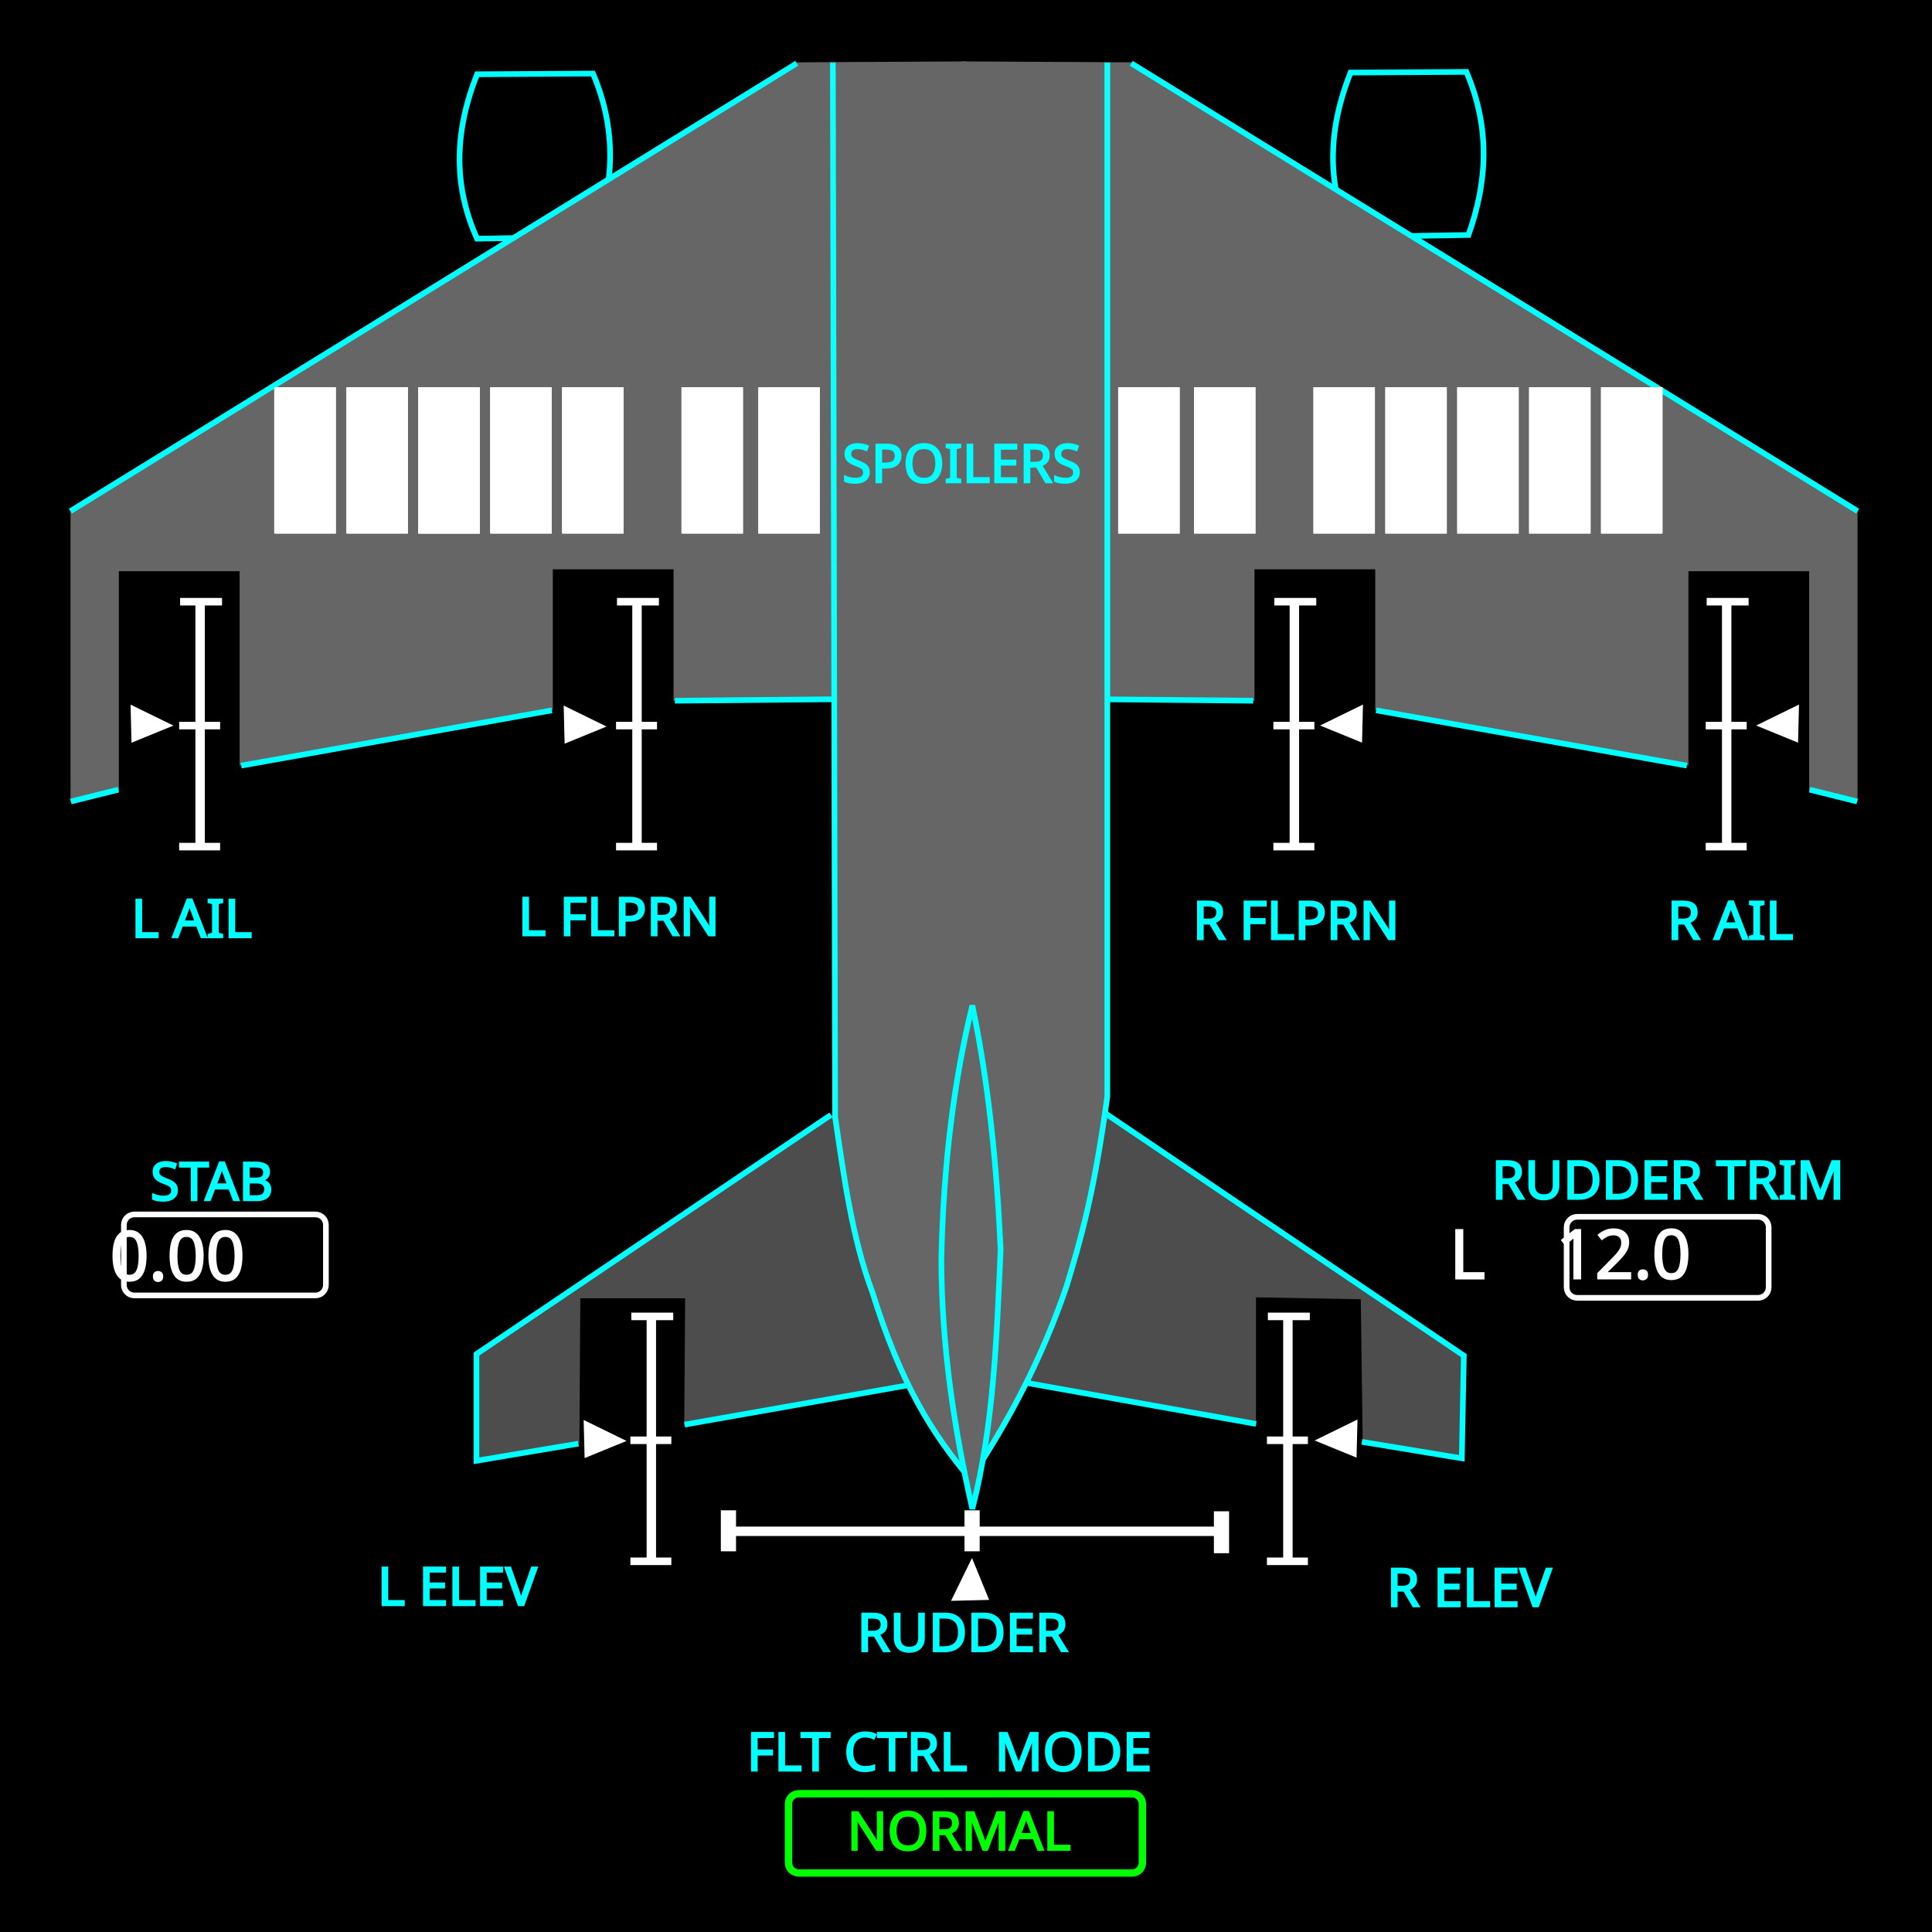
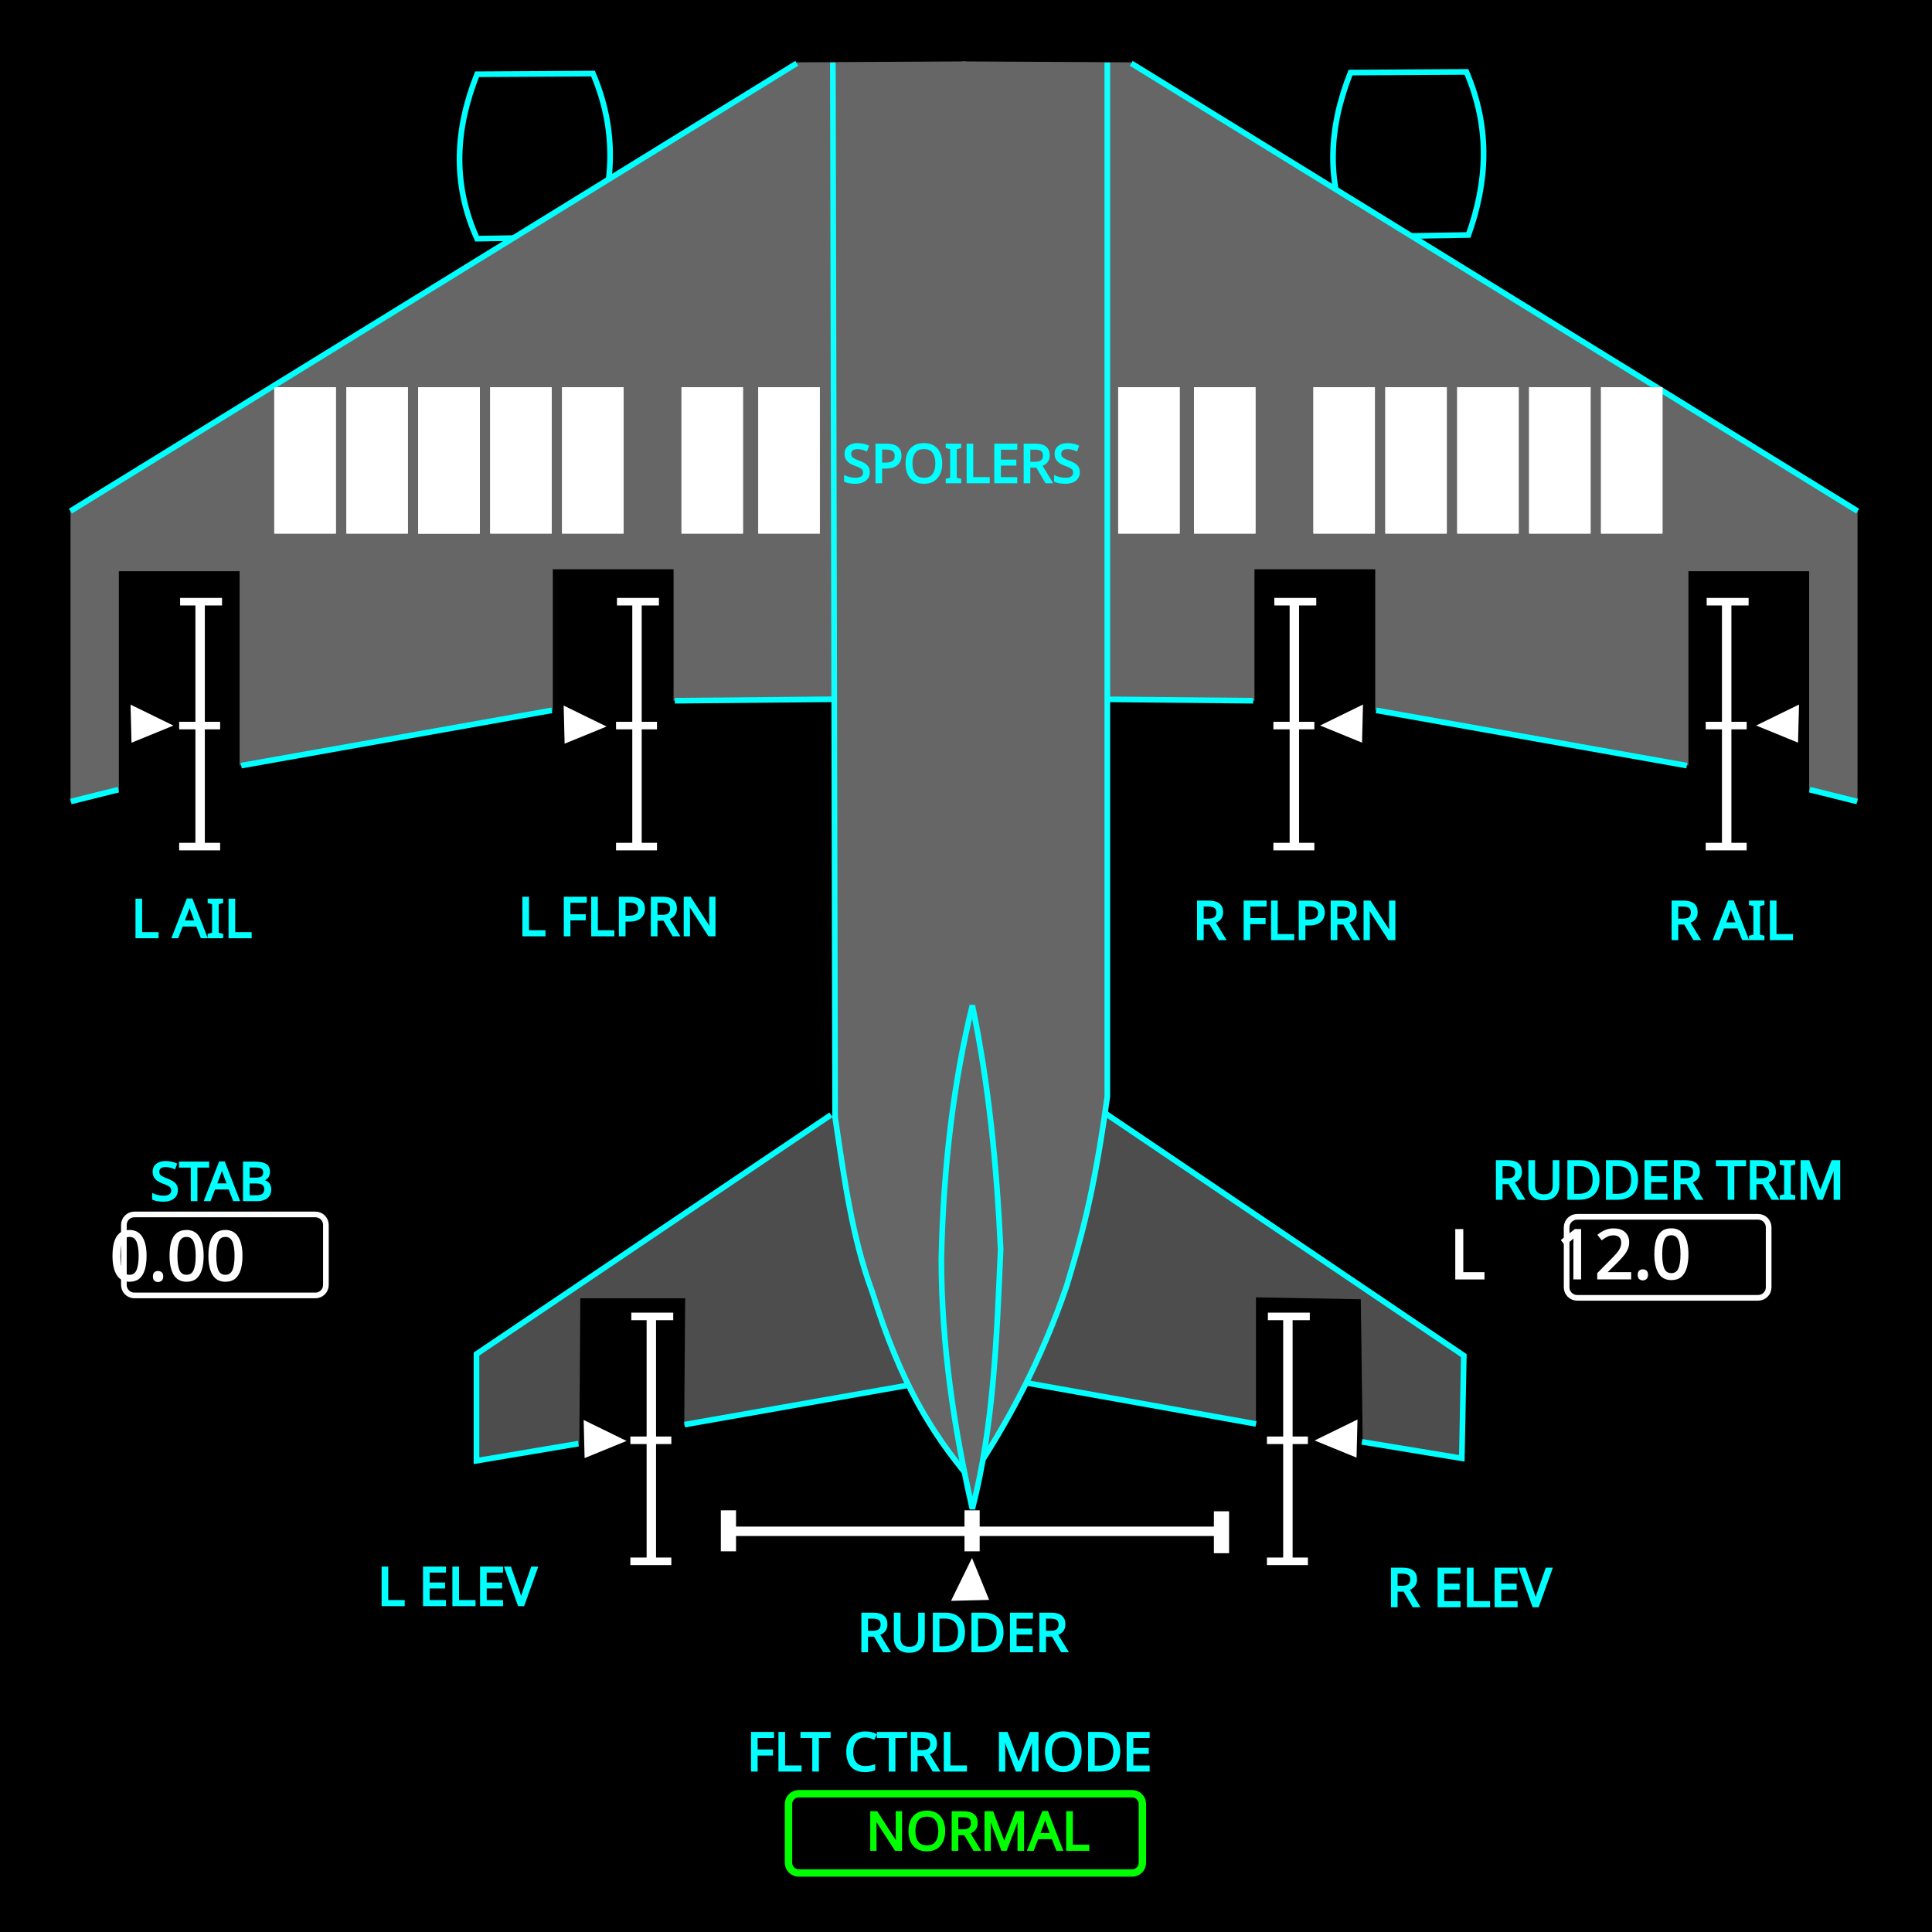
<svg xmlns="http://www.w3.org/2000/svg" width="1024" height="1024" id="svg2" version="1.1" enable-background="new">
  <defs id="defs4" />
  <g id="layer3" style="display:inline">
    <rect style="fill:#000000;stroke:none" id="rect2998" width="1024" height="1024" x="0" y="0" />
  </g>
  <g id="layer5" style="display:inline">
    <path style="fill:none;stroke:#00ffff;stroke-width:3;stroke-linecap:butt;stroke-linejoin:miter;stroke-miterlimit:4;stroke-opacity:1;stroke-dasharray:none;display:inline" d="m 252.857,39.357 c -11.347,28.611 -13.38,57.581 0,87.143 l 62.5,-1.071 c 9.803,-27.54 11.926,-56.039 -1.071,-86.429 z" id="path4072" />
    <path style="fill:none;stroke:#00ffff;stroke-width:3;stroke-linecap:butt;stroke-linejoin:miter;stroke-miterlimit:4;stroke-opacity:1;stroke-dasharray:none;display:inline" d="m 715.813,38.464 c -11.347,28.611 -13.38,57.581 0,87.143 l 62.5,-1.071 c 9.803,-27.54 11.926,-56.039 -1.071,-86.429 z" id="path4072-3" />
    <g id="g3989">
      <path id="path3047" d="m 512,371.441 -155,0 0,-69.701 -64,0 0,74.751 -166,29.294 0,-103.036 -64,0 0,116.168 -25.624,6.061 0,-154.553 L 422.244,33.04 512,32.546" style="fill:#666666;stroke:none;display:inline" />
      <path id="path3880-4" d="m 357.695,371.395 153.095,-1.429" style="fill:none;stroke:#00ffff;stroke-width:3;stroke-linecap:butt;stroke-linejoin:miter;stroke-miterlimit:4;stroke-opacity:1;stroke-dasharray:none;display:inline" />
      <path id="path3880-46" d="M 37.302,270.931 422.317,33.545" style="fill:none;stroke:#00ffff;stroke-width:3;stroke-linecap:butt;stroke-linejoin:miter;stroke-miterlimit:4;stroke-opacity:1;stroke-dasharray:none;display:inline" />
      <path id="path3880-5" d="M 127.857,405.786 292.5,376.5" style="fill:none;stroke:#00ffff;stroke-width:3;stroke-linecap:butt;stroke-linejoin:miter;stroke-miterlimit:4;stroke-opacity:1;stroke-dasharray:none;display:inline" />
      <path id="path3880-3" d="m 37.587,424.801 25.166,-6.263" style="fill:none;stroke:#00ffff;stroke-width:3;stroke-linecap:butt;stroke-linejoin:miter;stroke-miterlimit:4;stroke-opacity:1;stroke-dasharray:none;display:inline" />
    </g>
    <g transform="matrix(-1,0,0,1,1021.903,0)" style="display:inline" id="g3989-4">
      <path id="path3047-4" d="m 512,371.441 -155,0 0,-69.701 -64,0 0,74.751 -166,29.294 0,-103.036 -64,0 0,116.168 -25.624,6.061 0,-154.553 L 422.244,33.04 512,32.546" style="fill:#666666;stroke:none;display:inline" />
      <path id="path3880-4-1" d="m 357.695,371.395 153.095,-1.429" style="fill:none;stroke:#00ffff;stroke-width:3;stroke-linecap:butt;stroke-linejoin:miter;stroke-miterlimit:4;stroke-opacity:1;stroke-dasharray:none;display:inline" />
      <path id="path3880-46-9" d="M 37.302,270.931 422.317,33.545" style="fill:none;stroke:#00ffff;stroke-width:3;stroke-linecap:butt;stroke-linejoin:miter;stroke-miterlimit:4;stroke-opacity:1;stroke-dasharray:none;display:inline" />
      <path id="path3880-5-3" d="M 127.857,405.786 292.5,376.5" style="fill:none;stroke:#00ffff;stroke-width:3;stroke-linecap:butt;stroke-linejoin:miter;stroke-miterlimit:4;stroke-opacity:1;stroke-dasharray:none;display:inline" />
      <path id="path3880-3-8" d="m 37.587,424.801 25.166,-6.263" style="fill:none;stroke:#00ffff;stroke-width:3;stroke-linecap:butt;stroke-linejoin:miter;stroke-miterlimit:4;stroke-opacity:1;stroke-dasharray:none;display:inline" />
    </g>
  </g>
  <g id="layer4" style="display:inline">
    <path style="fill:#4d4d4d;stroke:none" d="m 439.921,591.15 -186.878,127.279 0,55.053 54.043,-8.586 0.505,-76.772 55.558,0 -0.505,67.68 150.008,-26.769 153.038,26.264 0,-67.68 55.558,1.01 1.01,75.761 52.528,8.081 0.505,-54.548 -188.393,-128.289 z" id="path3821" />
    <path style="fill:none;stroke:#00ffff;stroke-width:3;stroke-linecap:butt;stroke-linejoin:miter;stroke-miterlimit:4;stroke-opacity:1;stroke-dasharray:none;display:inline" d="m 440.427,590.897 -187.888,126.774 0,56.569 54.043,-9.091" id="path3823" />
    <path style="fill:none;stroke:#00ffff;stroke-width:3;stroke-linecap:butt;stroke-linejoin:miter;stroke-miterlimit:4;stroke-opacity:1;stroke-dasharray:none;display:inline" d="m 585.113,589.591 190.746,128.917 -1.071,54.426 -52.972,-8.734" id="path3823-3" />
    <path style="fill:none;stroke:#00ffff;stroke-width:3;stroke-linecap:butt;stroke-linejoin:miter;stroke-miterlimit:4;stroke-opacity:1;stroke-dasharray:none" d="m 543.929,732.929 121.786,21.786" id="path3861" />
    <path id="path3863" d="M 362.857,755.071 482.5,734" style="fill:none;stroke:#00ffff;stroke-width:3;stroke-linecap:butt;stroke-linejoin:miter;stroke-miterlimit:4;stroke-opacity:1;stroke-dasharray:none" />
    <path style="fill:#666666;stroke:#0fffff;stroke-width:3;stroke-linecap:butt;stroke-linejoin:miter;stroke-miterlimit:4;stroke-opacity:1;stroke-dasharray:none" d="m 441.435,33.161 1.194,558.94 c 4.711,31.693 8.901,63.736 19.76,92.835 15.008,48.265 31.459,74.741 51.84,98.894 20.043,-29.872 37.779,-63.031 51.17,-102.379 7.167,-23.905 14.334,-47.699 21.501,-100.328 l 0,-547.961" id="path3049" />
    <path style="fill:#666666;stroke:#00ffff;stroke-width:3;stroke-linecap:butt;stroke-linejoin:miter;stroke-miterlimit:4;stroke-opacity:1;stroke-dasharray:none" d="m 515.357,532.929 c -9.655,39.309 -15.344,83.906 -16.429,134.643 0.141,46.182 6.794,89.758 16.429,132.143 11.315,-43.939 12.935,-90.786 15,-137.5 -2.04,-44.364 -6.31,-87.772 -15,-129.286 z" id="path3051" />
    <rect style="fill:none;stroke:#ffffff;stroke-width:3;stroke-miterlimit:4;stroke-opacity:1;stroke-dasharray:none" id="rect4111" width="107.076" height="42.931" x="65.66" y="643.678" ry="5.556" />
    <rect style="fill:none;stroke:#ffffff;stroke-width:3;stroke-miterlimit:4;stroke-opacity:1;stroke-dasharray:none;display:inline" id="rect4111-9" width="107.076" height="42.931" x="830.345" y="644.94" ry="5.556" />
-     <rect style="fill:none;stroke:#00ff00;stroke-width:3.928;stroke-miterlimit:4;stroke-opacity:1;stroke-dasharray:none;display:inline" id="rect4111-0" width="187.577" height="42.004" x="417.919" y="950.715" ry="5.436" />
+     <rect style="fill:none;stroke:#00ff00;stroke-width:3.928;stroke-miterlimit:4;stroke-dasharray:none;stroke-opacity:1" id="fctlModeBox" width="187.577" height="42.004" x="417.919" y="950.715" ry="5.436" />
    <text xml:space="preserve" style="font-size:40px;font-style:normal;font-weight:normal;line-height:125%;letter-spacing:0px;word-spacing:0px;fill:#00ffff;fill-opacity:1;stroke:#00ffff;font-family:Sans" x="79.714" y="636.143" id="text4138">
      <tspan id="tspan4140" x="79.714" y="636.143" style="font-size:28px">STAB</tspan>
    </text>
    <text xml:space="preserve" style="font-size:40px;font-style:normal;font-weight:normal;line-height:125%;letter-spacing:0px;word-spacing:0px;fill:#00ffff;fill-opacity:1;stroke:#00ffff;display:inline;font-family:Sans" x="200.04" y="850.791" id="text4138-2">
      <tspan id="tspan4140-9" x="200.04" y="850.791" style="font-size:28px">L ELEV</tspan>
    </text>
    <text xml:space="preserve" style="font-size:40px;font-style:normal;font-weight:normal;line-height:125%;letter-spacing:0px;word-spacing:0px;fill:#00ffff;fill-opacity:1;stroke:#00ffff;display:inline;font-family:Sans" x="454.327" y="875.23" id="text4138-0">
      <tspan id="tspan4140-7" x="454.327" y="875.23" style="font-size:28px">RUDDER</tspan>
    </text>
    <text xml:space="preserve" style="font-size:40px;font-style:normal;font-weight:normal;line-height:125%;letter-spacing:0px;word-spacing:0px;fill:#00ffff;fill-opacity:1;stroke:#00ffff;display:inline;font-family:Sans" x="735.032" y="851.378" id="text4138-2-1">
      <tspan id="tspan4140-9-3" x="735.032" y="851.378" style="font-size:28px">R ELEV</tspan>
    </text>
    <text xml:space="preserve" style="font-size:40px;font-style:normal;font-weight:normal;line-height:125%;letter-spacing:0px;word-spacing:0px;fill:#00ffff;fill-opacity:1;stroke:#00ffff;display:inline;font-family:Sans" x="790.647" y="635.417" id="text4138-0-3">
      <tspan id="tspan4140-7-6" x="790.647" y="635.417" style="font-size:28px">RUDDER TRIM</tspan>
    </text>
    <text xml:space="preserve" style="font-size:40px;font-style:normal;font-weight:normal;line-height:125%;letter-spacing:0px;word-spacing:0px;fill:#00ffff;fill-opacity:1;stroke:#00ffff;display:inline;font-family:Sans" x="395.84" y="938.463" id="text4138-0-32">
      <tspan id="tspan4140-7-4" x="395.84" y="938.463" style="font-size:28px">FLT CTRL  MODE</tspan>
    </text>
-     <text xml:space="preserve" style="font-size:40px;font-style:normal;font-weight:normal;line-height:125%;letter-spacing:0px;word-spacing:0px;fill:#00ff00;fill-opacity:1;stroke:#00ff00;display:inline;font-family:Sans" x="449.034" y="980.47" id="text4138-0-9">
-       <tspan id="tspan4140-7-60" x="449.034" y="980.47" style="font-size:28px;fill:#00ff00;stroke:#00ff00">NORMAL</tspan>
+     <text xml:space="preserve" style="font-style:normal;font-weight:normal;font-size:40px;line-height:125%;font-family:Sans;letter-spacing:0px;word-spacing:0px;display:inline;fill:#00ff00;fill-opacity:1;stroke:#00ff00" x="459.034" y="980.47" id="fctlMode">
+       <tspan id="tspan4140-7-60" x="459.034" y="980.47" style="font-size:28px;fill:#00ff00;stroke:#00ff00">NORMAL</tspan>
    </text>
    <text xml:space="preserve" style="font-size:40px;font-style:normal;font-weight:normal;line-height:125%;letter-spacing:0px;word-spacing:0px;fill:#00ffff;fill-opacity:1;stroke:#00ffff;display:inline;font-family:Sans" x="69.591" y="496.791" id="text4138-4">
      <tspan id="tspan4140-72" x="69.591" y="496.791" style="font-size:28px">L AIL</tspan>
    </text>
    <text xml:space="preserve" style="font-size:40px;font-style:normal;font-weight:normal;line-height:125%;letter-spacing:0px;word-spacing:0px;fill:#00ffff;fill-opacity:1;stroke:#00ffff;display:inline;font-family:Sans" x="274.652" y="495.781" id="text4138-40">
      <tspan id="tspan4140-5" x="274.652" y="495.781" style="font-size:28px">L FLPRN</tspan>
    </text>
    <text xml:space="preserve" style="font-size:40px;font-style:normal;font-weight:normal;line-height:125%;letter-spacing:0px;word-spacing:0px;fill:#00ffff;fill-opacity:1;stroke:#00ffff;display:inline;font-family:Sans" x="632.246" y="497.801" id="text4138-06">
      <tspan id="tspan4140-0" x="632.246" y="497.801" style="font-size:28px">R FLPRN</tspan>
    </text>
    <text xml:space="preserve" style="font-size:40px;font-style:normal;font-weight:normal;line-height:125%;letter-spacing:0px;word-spacing:0px;fill:#00ffff;fill-opacity:1;stroke:#00ffff;display:inline;font-family:Sans" x="883.774" y="497.801" id="text4138-41">
      <tspan id="tspan4140-00" x="883.774" y="497.801" style="font-size:28px">R AIL</tspan>
    </text>
    <g id="g3911">
      <path id="path3901" d="m 106.066,319.419 0,130.31" style="fill:none;stroke:#ffffff;stroke-width:5;stroke-linecap:butt;stroke-linejoin:miter;stroke-miterlimit:4;stroke-opacity:1;stroke-dasharray:none" />
      <path id="path3903" d="m 94.954,448.718 21.718,0" style="fill:none;stroke:#ffffff;stroke-width:4;stroke-linecap:butt;stroke-linejoin:miter;stroke-miterlimit:4;stroke-opacity:1;stroke-dasharray:none" />
      <path id="path3905" d="m 94.954,384.573 21.718,0" style="fill:none;stroke:#ffffff;stroke-width:4;stroke-linecap:butt;stroke-linejoin:miter;stroke-miterlimit:4;stroke-opacity:1;stroke-dasharray:none" />
      <path id="path3907" d="m 95.459,318.914 22.223,0" style="fill:none;stroke:#ffffff;stroke-width:4;stroke-linecap:butt;stroke-linejoin:miter;stroke-miterlimit:4;stroke-opacity:1;stroke-dasharray:none" />
    </g>
    <path style="fill:#ffffff;stroke:none" d="m 69.195,373.462 0.505,20.203 22.223,-9.091 z" id="aileronPosLeft" />
    <g transform="translate(231.5572,0)" style="display:inline" id="g3911-7">
      <path id="path3901-9" d="m 106.066,319.419 0,130.31" style="fill:none;stroke:#ffffff;stroke-width:5;stroke-linecap:butt;stroke-linejoin:miter;stroke-miterlimit:4;stroke-opacity:1;stroke-dasharray:none" />
      <path id="path3903-0" d="m 94.954,448.718 21.718,0" style="fill:none;stroke:#ffffff;stroke-width:4;stroke-linecap:butt;stroke-linejoin:miter;stroke-miterlimit:4;stroke-opacity:1;stroke-dasharray:none" />
      <path id="path3905-5" d="m 94.954,384.573 21.718,0" style="fill:none;stroke:#ffffff;stroke-width:4;stroke-linecap:butt;stroke-linejoin:miter;stroke-miterlimit:4;stroke-opacity:1;stroke-dasharray:none" />
      <path id="path3907-8" d="m 95.459,318.914 22.223,0" style="fill:none;stroke:#ffffff;stroke-width:4;stroke-linecap:butt;stroke-linejoin:miter;stroke-miterlimit:4;stroke-opacity:1;stroke-dasharray:none" />
    </g>
    <path style="fill:#ffffff;stroke:none;display:inline" d="m 298.753,373.967 0.505,20.203 22.223,-9.091 z" id="flaperonPosLeft" />
    <g transform="translate(579.9672,0)" style="display:inline" id="g3911-2">
      <path id="path3901-8" d="m 106.066,319.419 0,130.31" style="fill:none;stroke:#ffffff;stroke-width:5;stroke-linecap:butt;stroke-linejoin:miter;stroke-miterlimit:4;stroke-opacity:1;stroke-dasharray:none" />
      <path id="path3903-3" d="m 94.954,448.718 21.718,0" style="fill:none;stroke:#ffffff;stroke-width:4;stroke-linecap:butt;stroke-linejoin:miter;stroke-miterlimit:4;stroke-opacity:1;stroke-dasharray:none" />
      <path id="path3905-6" d="m 94.954,384.573 21.718,0" style="fill:none;stroke:#ffffff;stroke-width:4;stroke-linecap:butt;stroke-linejoin:miter;stroke-miterlimit:4;stroke-opacity:1;stroke-dasharray:none" />
      <path id="path3907-9" d="m 95.459,318.914 22.223,0" style="fill:none;stroke:#ffffff;stroke-width:4;stroke-linecap:butt;stroke-linejoin:miter;stroke-miterlimit:4;stroke-opacity:1;stroke-dasharray:none" />
    </g>
    <g transform="translate(809.11,0)" style="display:inline" id="g3911-2-4">
      <path id="path3901-8-4" d="m 106.066,319.419 0,130.31" style="fill:none;stroke:#ffffff;stroke-width:5;stroke-linecap:butt;stroke-linejoin:miter;stroke-miterlimit:4;stroke-opacity:1;stroke-dasharray:none" />
      <path id="path3903-3-7" d="m 94.954,448.718 21.718,0" style="fill:none;stroke:#ffffff;stroke-width:4;stroke-linecap:butt;stroke-linejoin:miter;stroke-miterlimit:4;stroke-opacity:1;stroke-dasharray:none" />
      <path id="path3905-6-5" d="m 94.954,384.573 21.718,0" style="fill:none;stroke:#ffffff;stroke-width:4;stroke-linecap:butt;stroke-linejoin:miter;stroke-miterlimit:4;stroke-opacity:1;stroke-dasharray:none" />
      <path id="path3907-9-4" d="m 95.459,318.914 22.223,0" style="fill:none;stroke:#ffffff;stroke-width:4;stroke-linecap:butt;stroke-linejoin:miter;stroke-miterlimit:4;stroke-opacity:1;stroke-dasharray:none" />
    </g>
    <path style="fill:#ffffff;stroke:none;display:inline" d="m 722.41,373.421 -0.505,20.203 -22.223,-9.091 z" id="flaperonPosRight" />
    <path style="fill:#ffffff;stroke:none;display:inline" d="m 953.507,373.421 -0.505,20.203 -22.223,-9.091 z" id="aileronPosRight" />
    <g transform="translate(576.5446,378.8098)" style="display:inline" id="g3911-2-9">
      <path id="path3901-8-3" d="m 106.066,319.419 0,130.31" style="fill:none;stroke:#ffffff;stroke-width:5;stroke-linecap:butt;stroke-linejoin:miter;stroke-miterlimit:4;stroke-opacity:1;stroke-dasharray:none" />
      <path id="path3903-3-5" d="m 94.954,448.718 21.718,0" style="fill:none;stroke:#ffffff;stroke-width:4;stroke-linecap:butt;stroke-linejoin:miter;stroke-miterlimit:4;stroke-opacity:1;stroke-dasharray:none" />
      <path id="path3905-6-9" d="m 94.954,384.573 21.718,0" style="fill:none;stroke:#ffffff;stroke-width:4;stroke-linecap:butt;stroke-linejoin:miter;stroke-miterlimit:4;stroke-opacity:1;stroke-dasharray:none" />
      <path id="path3907-9-9" d="m 95.459,318.914 22.223,0" style="fill:none;stroke:#ffffff;stroke-width:4;stroke-linecap:butt;stroke-linejoin:miter;stroke-miterlimit:4;stroke-opacity:1;stroke-dasharray:none" />
    </g>
    <g transform="translate(239.1536,378.8098)" style="display:inline" id="g3911-2-1">
      <path id="path3901-8-8" d="m 106.066,319.419 0,130.31" style="fill:none;stroke:#ffffff;stroke-width:5;stroke-linecap:butt;stroke-linejoin:miter;stroke-miterlimit:4;stroke-opacity:1;stroke-dasharray:none" />
      <path id="path3903-3-9" d="m 94.954,448.718 21.718,0" style="fill:none;stroke:#ffffff;stroke-width:4;stroke-linecap:butt;stroke-linejoin:miter;stroke-miterlimit:4;stroke-opacity:1;stroke-dasharray:none" />
      <path id="path3905-6-3" d="m 94.954,384.573 21.718,0" style="fill:none;stroke:#ffffff;stroke-width:4;stroke-linecap:butt;stroke-linejoin:miter;stroke-miterlimit:4;stroke-opacity:1;stroke-dasharray:none" />
      <path id="path3907-9-3" d="m 95.459,318.914 22.223,0" style="fill:none;stroke:#ffffff;stroke-width:4;stroke-linecap:butt;stroke-linejoin:miter;stroke-miterlimit:4;stroke-opacity:1;stroke-dasharray:none" />
    </g>
    <path style="fill:#ffffff;stroke:none;display:inline" d="m 719.501,752.37 -0.505,20.203 -22.223,-9.091 z" id="elevPosRight" />
    <path style="fill:#ffffff;stroke:none;display:inline" d="m 309.35,752.613 0.505,20.203 22.223,-9.091 z" id="elevPosLeft" />
    <text xml:space="preserve" style="font-size:36px;font-style:normal;font-variant:normal;font-weight:normal;font-stretch:normal;text-align:center;line-height:125%;letter-spacing:0px;word-spacing:0px;writing-mode:lr-tb;text-anchor:middle;fill:#ffffff;fill-opacity:1;stroke:#ffffff;stroke-opacity:1;display:inline;font-family:Sans;-inkscape-font-specification:Sans" x="883.853" y="677.622" id="rudderTrim">
      <tspan id="tspan4140-9-3-1" x="883.853" y="677.622" style="font-size:36px;font-style:normal;font-variant:normal;font-weight:normal;font-stretch:normal;text-align:center;line-height:125%;writing-mode:lr-tb;text-anchor:middle;fill:#ffffff;stroke:#ffffff;stroke-opacity:1;font-family:Sans;-inkscape-font-specification:Sans">12.0</tspan>
    </text>
    <text xml:space="preserve" style="font-size:36px;font-style:normal;font-variant:normal;font-weight:normal;font-stretch:normal;text-align:center;line-height:125%;letter-spacing:0px;word-spacing:0px;writing-mode:lr-tb;text-anchor:middle;fill:#ffffff;fill-opacity:1;stroke:#ffffff;stroke-opacity:1;display:inline;font-family:Sans;-inkscape-font-specification:Sans" x="117.472" y="678.5" id="elevatorTrim">
      <tspan id="tspan4313" x="117.472" y="678.5">0.00</tspan>
    </text>
    <text xml:space="preserve" style="font-size:40px;font-style:normal;font-weight:normal;line-height:125%;letter-spacing:0px;word-spacing:0px;fill:#00ffff;fill-opacity:1;stroke:#00ffff;display:inline;font-family:Sans" x="446.436" y="255.635" id="text4138-06-2">
      <tspan id="tspan4140-0-5" x="446.436" y="255.635" style="font-size:28px">SPOILERS</tspan>
    </text>
    <g transform="matrix(0,1,-2.013267,0,1289.474,705.5494)" style="display:inline" id="g3911-2-8">
      <path id="path3901-8-5" d="m 106.066,319.419 0,130.31" style="fill:none;stroke:#ffffff;stroke-width:5;stroke-linecap:butt;stroke-linejoin:miter;stroke-miterlimit:4;stroke-opacity:1;stroke-dasharray:none" />
      <path id="path3903-3-0" d="m 94.954,448.718 21.718,0" style="fill:none;stroke:#ffffff;stroke-width:4;stroke-linecap:butt;stroke-linejoin:miter;stroke-miterlimit:4;stroke-opacity:1;stroke-dasharray:none" />
      <path id="path3905-6-0" d="m 94.954,384.573 21.718,0" style="fill:none;stroke:#ffffff;stroke-width:4;stroke-linecap:butt;stroke-linejoin:miter;stroke-miterlimit:4;stroke-opacity:1;stroke-dasharray:none" />
      <path id="path3907-9-37" d="m 95.459,318.914 22.223,0" style="fill:none;stroke:#ffffff;stroke-width:4;stroke-linecap:butt;stroke-linejoin:miter;stroke-miterlimit:4;stroke-opacity:1;stroke-dasharray:none" />
    </g>
    <path style="fill:#ffffff;stroke:none;display:inline" d="m 504.066,848.486 20.203,-0.505 -9.091,-22.223 z" id="rudderPos" />
    <text xml:space="preserve" style="font-size:36px;font-style:normal;font-variant:normal;font-weight:normal;font-stretch:normal;text-align:center;line-height:125%;letter-spacing:0px;word-spacing:0px;writing-mode:lr-tb;text-anchor:middle;fill:#ffffff;fill-opacity:1;stroke:#ffffff;stroke-opacity:1;display:inline;font-family:Sans;-inkscape-font-specification:Sans" x="801.171" y="677.64" id="rudderTrimDirection">
      <tspan id="tspan4140-9-3-1-4" x="801.171" y="677.64" style="font-size:36px;font-style:normal;font-variant:normal;font-weight:normal;font-stretch:normal;text-align:center;line-height:125%;writing-mode:lr-tb;text-anchor:middle;fill:#ffffff;stroke:#ffffff;stroke-opacity:1;font-family:Sans;-inkscape-font-specification:Sans">L</tspan>
    </text>
  </g>
  <g id="layer1" transform="translate(0,-28.36218)" style="display:inline">
    <rect style="fill:none;stroke:#ffffff;stroke-width:4;stroke-miterlimit:4;stroke-opacity:1;stroke-dasharray:none" id="rect4250" width="28.571" height="73.571" x="594.669" y="235.576" ry="0" />
    <rect style="fill:none;stroke:#ffffff;stroke-width:4;stroke-miterlimit:4;stroke-opacity:1;stroke-dasharray:none" id="rect4250-3" width="28.571" height="73.571" x="634.857" y="235.576" ry="0" />
    <rect style="fill:none;stroke:#ffffff;stroke-width:4;stroke-miterlimit:4;stroke-opacity:1;stroke-dasharray:none" id="rect4250-4" width="28.571" height="73.571" x="698.143" y="235.576" ry="0" />
    <rect style="fill:none;stroke:#ffffff;stroke-width:4;stroke-miterlimit:4;stroke-opacity:1;stroke-dasharray:none" id="rect4250-4-5" width="28.571" height="73.571" x="736.25" y="235.576" ry="0" />
    <rect style="fill:none;stroke:#ffffff;stroke-width:4;stroke-miterlimit:4;stroke-opacity:1;stroke-dasharray:none" id="rect4250-4-54" width="28.571" height="73.571" x="774.357" y="235.576" ry="0" />
    <rect style="fill:none;stroke:#ffffff;stroke-width:4;stroke-miterlimit:4;stroke-opacity:1;stroke-dasharray:none" id="rect4250-4-0" width="28.571" height="73.571" x="812.464" y="235.576" ry="0" />
    <rect style="fill:none;stroke:#ffffff;stroke-width:4;stroke-miterlimit:4;stroke-opacity:1;stroke-dasharray:none" id="rect4250-4-3" width="28.571" height="73.571" x="850.572" y="235.576" ry="0" />
    <rect style="fill:none;stroke:#ffffff;stroke-width:4;stroke-miterlimit:4;stroke-opacity:1;stroke-dasharray:none" id="rect4250-34" width="28.571" height="73.571" x="-432.5" y="235.576" ry="0" transform="scale(-1,1)" />
    <rect style="fill:none;stroke:#ffffff;stroke-width:4;stroke-miterlimit:4;stroke-opacity:1;stroke-dasharray:none" id="rect4250-3-7" width="28.571" height="73.571" x="-391.786" y="235.576" ry="0" transform="scale(-1,1)" />
    <rect style="fill:none;stroke:#ffffff;stroke-width:4;stroke-miterlimit:4;stroke-opacity:1;stroke-dasharray:none" id="rect4250-4-1" width="28.571" height="73.571" x="-328.5" y="235.576" ry="0" transform="scale(-1,1)" />
    <rect style="fill:none;stroke:#ffffff;stroke-width:4;stroke-miterlimit:4;stroke-opacity:1;stroke-dasharray:none" id="rect4250-4-5-2" width="28.571" height="73.571" x="-290.393" y="235.576" ry="0" transform="scale(-1,1)" />
    <rect style="fill:none;stroke:#ffffff;stroke-width:4;stroke-miterlimit:4;stroke-opacity:1;stroke-dasharray:none" id="rect4250-4-54-3" width="28.571" height="73.571" x="-252.286" y="235.576" ry="0" transform="scale(-1,1)" />
    <rect style="fill:none;stroke:#ffffff;stroke-width:4;stroke-miterlimit:4;stroke-opacity:1;stroke-dasharray:none" id="rect4250-4-0-9" width="28.571" height="73.571" x="-214.179" y="235.576" ry="0" transform="scale(-1,1)" />
    <rect style="fill:none;stroke:#ffffff;stroke-width:4;stroke-miterlimit:4;stroke-opacity:1;stroke-dasharray:none" id="rect4250-4-3-5" width="28.571" height="73.571" x="-176.071" y="235.576" ry="0" transform="scale(-1,1)" />
    <rect style="fill:none;stroke:#ffffff;stroke-width:4;stroke-miterlimit:4;stroke-opacity:1;stroke-dasharray:none;display:inline" id="rect4250-4-54-3-6" width="28.571" height="73.571" x="-252.286" y="235.576" ry="0" transform="scale(-1,1)" />
    <g id="spoilers">
      <rect transform="scale(-1,1)" ry="0" y="235.576" x="-175.91" height="73.571" width="28.571" id="spoiler1" style="fill:#ffffff;stroke:#ffffff;stroke-width:4;stroke-miterlimit:4;stroke-opacity:1;stroke-dasharray:none;display:inline" />
      <rect transform="scale(-1,1)" ry="0" y="235.576" x="-214.179" height="73.571" width="28.571" id="spoiler2" style="fill:#ffffff;stroke:#ffffff;stroke-width:4;stroke-miterlimit:4;stroke-opacity:1;stroke-dasharray:none;display:inline" />
      <rect transform="scale(-1,1)" ry="0" y="235.576" x="-252.286" height="73.571" width="28.571" id="spoiler3" style="fill:#ffffff;stroke:#ffffff;stroke-width:4;stroke-miterlimit:4;stroke-opacity:1;stroke-dasharray:none;display:inline" />
      <rect transform="scale(-1,1)" ry="0" y="235.576" x="-290.393" height="73.571" width="28.571" id="spoiler4" style="fill:#ffffff;stroke:#ffffff;stroke-width:4;stroke-miterlimit:4;stroke-opacity:1;stroke-dasharray:none;display:inline" />
      <rect transform="scale(-1,1)" ry="0" y="235.576" x="-328.5" height="73.571" width="28.571" id="spoiler5" style="fill:#ffffff;stroke:#ffffff;stroke-width:4;stroke-miterlimit:4;stroke-opacity:1;stroke-dasharray:none;display:inline" />
      <rect transform="scale(-1,1)" ry="0" y="235.576" x="-391.786" height="73.571" width="28.571" id="spoiler6" style="fill:#ffffff;stroke:#ffffff;stroke-width:4;stroke-miterlimit:4;stroke-opacity:1;stroke-dasharray:none;display:inline" />
      <rect transform="scale(-1,1)" ry="0" y="235.576" x="-432.5" height="73.571" width="28.571" id="spoiler7" style="fill:#ffffff;stroke:#ffffff;stroke-width:4;stroke-miterlimit:4;stroke-opacity:1;stroke-dasharray:none;display:inline" />
      <rect transform="scale(-1,1)" ry="0" y="235.576" x="-623.24" height="73.571" width="28.571" id="spoiler8" style="fill:#ffffff;stroke:#ffffff;stroke-width:4;stroke-miterlimit:4;stroke-opacity:1;stroke-dasharray:none;display:inline" />
      <rect transform="scale(-1,1)" ry="0" y="235.576" x="-663.429" height="73.571" width="28.571" id="spoiler9" style="fill:#ffffff;stroke:#ffffff;stroke-width:4;stroke-miterlimit:4;stroke-opacity:1;stroke-dasharray:none;display:inline" />
      <rect transform="scale(-1,1)" ry="0" y="235.576" x="-726.714" height="73.571" width="28.571" id="spoiler10" style="fill:#ffffff;stroke:#ffffff;stroke-width:4;stroke-miterlimit:4;stroke-opacity:1;stroke-dasharray:none;display:inline" />
      <rect transform="scale(-1,1)" ry="0" y="235.576" x="-764.821" height="73.571" width="28.571" id="spoiler11" style="fill:#ffffff;stroke:#ffffff;stroke-width:4;stroke-miterlimit:4;stroke-opacity:1;stroke-dasharray:none;display:inline" />
      <rect transform="scale(-1,1)" ry="0" y="235.576" x="-802.929" height="73.571" width="28.571" id="spoiler12" style="fill:#ffffff;stroke:#ffffff;stroke-width:4;stroke-miterlimit:4;stroke-opacity:1;stroke-dasharray:none;display:inline" />
      <rect transform="scale(-1,1)" ry="0" y="235.576" x="-841.036" height="73.571" width="28.571" id="spoiler13" style="fill:#ffffff;stroke:#ffffff;stroke-width:4;stroke-miterlimit:4;stroke-opacity:1;stroke-dasharray:none;display:inline" />
      <rect transform="scale(-1,1)" ry="0" y="235.576" x="-879.143" height="73.571" width="28.571" id="spoiler14" style="fill:#ffffff;stroke:#ffffff;stroke-width:4;stroke-miterlimit:4;stroke-opacity:1;stroke-dasharray:none;display:inline" />
    </g>
  </g>
</svg>
